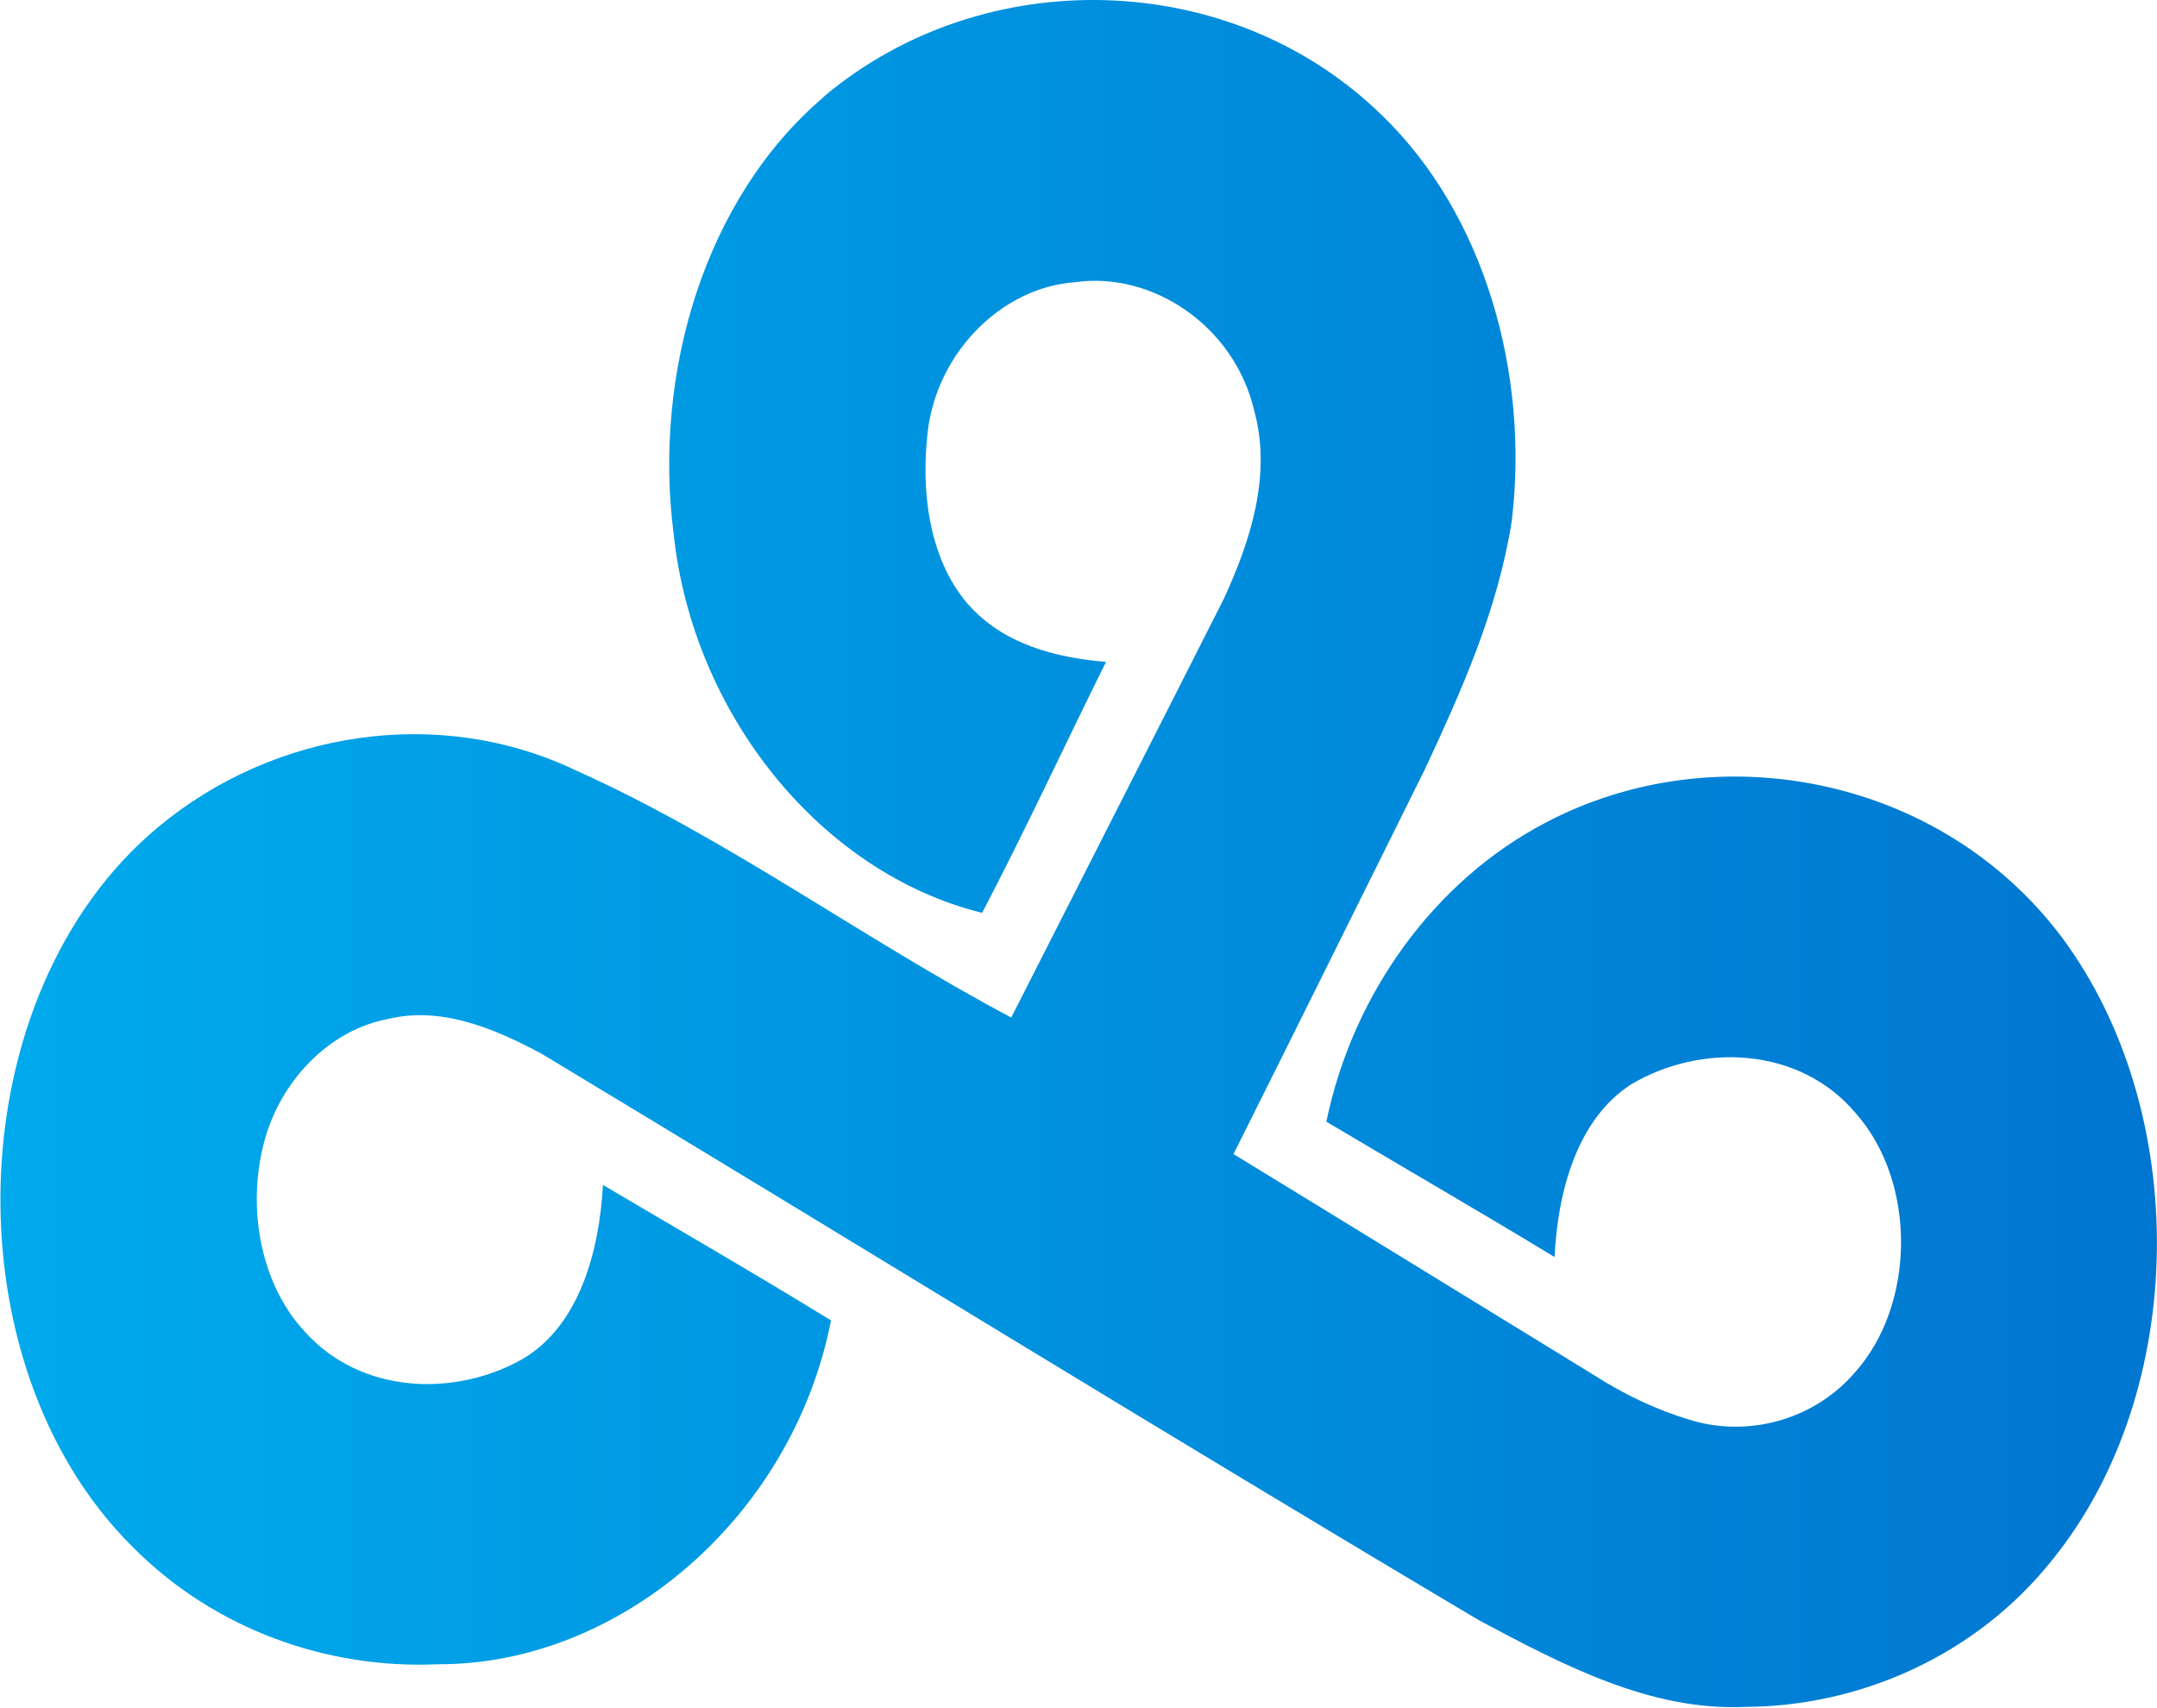
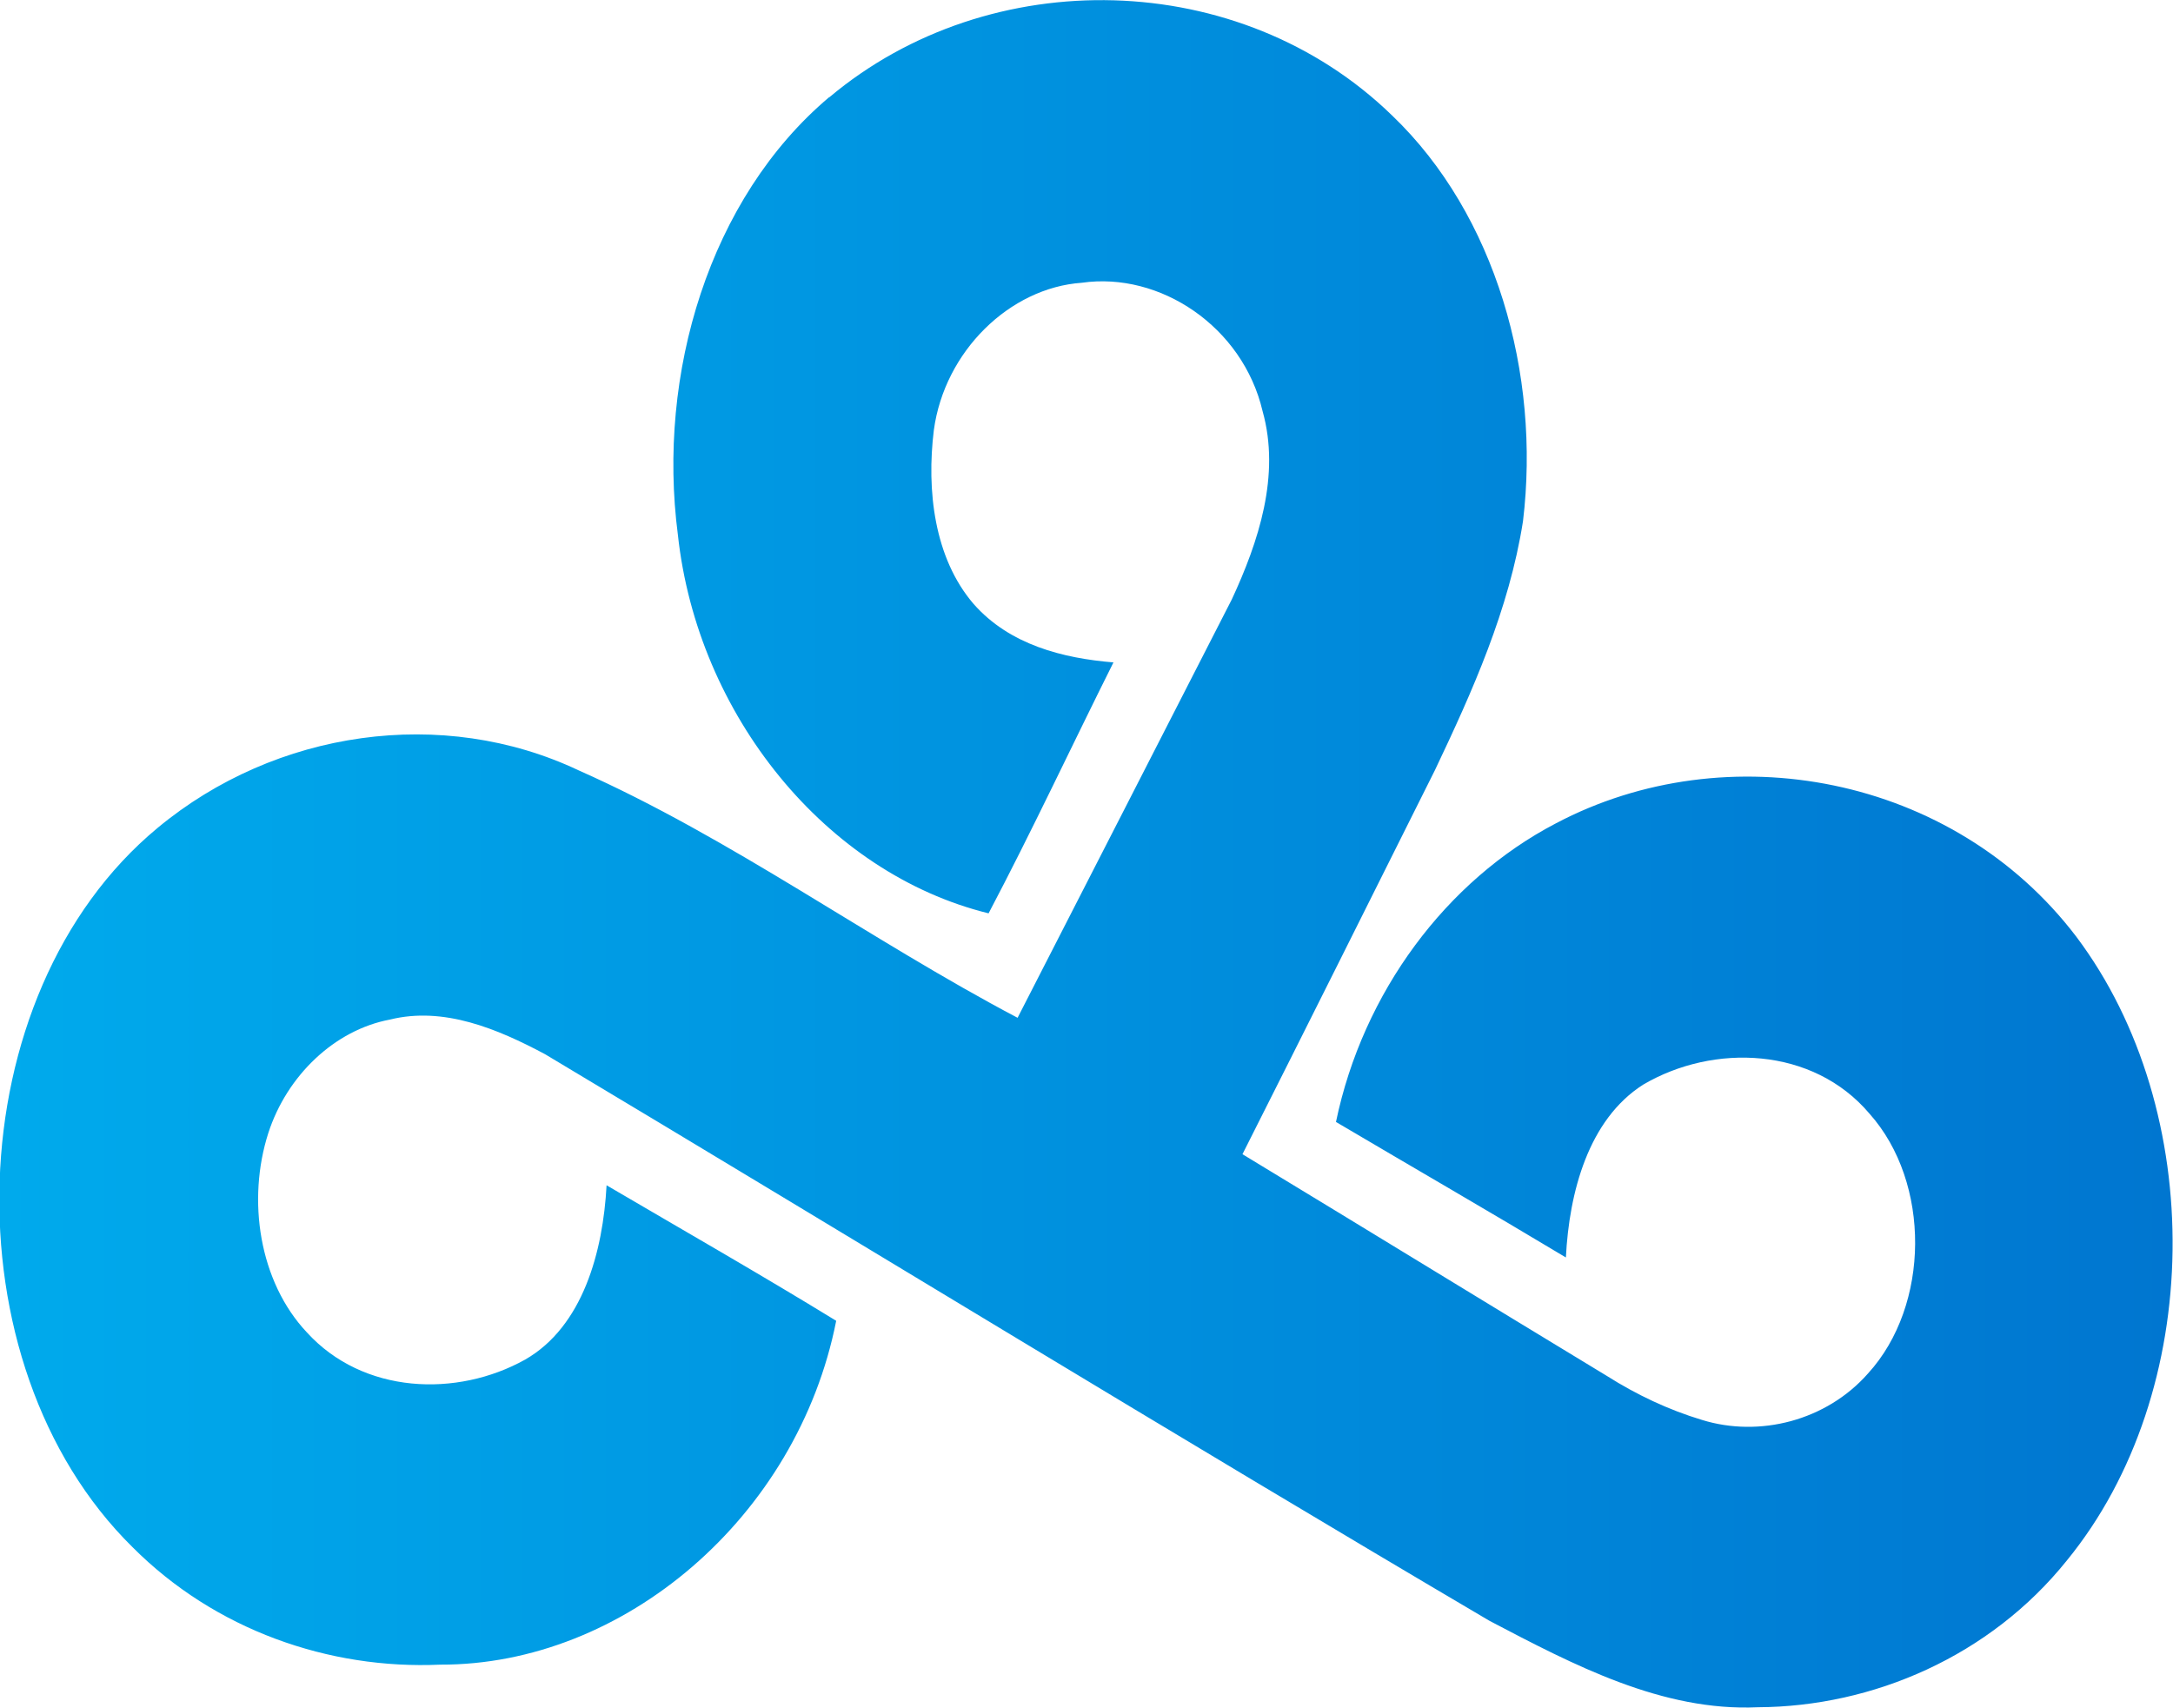
- <svg xmlns="http://www.w3.org/2000/svg" xmlns:xlink="http://www.w3.org/1999/xlink" width="12" height="9.5" viewBox="0 0 12.588 9.966" id="svg2" version="1.1">
+ <svg xmlns="http://www.w3.org/2000/svg" xmlns:xlink="http://www.w3.org/1999/xlink" width="7" height="5.5" viewBox="0 0 7.343 5.77" id="svg2" version="1.1">
  <defs id="defs4">
    <linearGradient id="0">
      <stop id="stop3450" stop-color="#00aaec" />
      <stop id="stop3452" offset="1" stop-color="#0076d0" />
    </linearGradient>
-     <linearGradient gradientUnits="userSpaceOnUse" x2="641.65" x1="255.67" id="1" xlink:href="#0" gradientTransform="matrix(0.0326149,0,0,0.03590365,-84.32438,730.344)" />
+     <linearGradient gradientUnits="userSpaceOnUse" x2="641.65" x1="255.67" id="1" xlink:href="#0" gradientTransform="matrix(0.01902537,0,0,0.02078631,-80.84987,735.6014)" />
    <linearGradient gradientUnits="userSpaceOnUse" x2="861.7" x1="725.2" id="2" xlink:href="#0" gradientTransform="matrix(0.4997037,0,0,0.4997037,-203.7468,569.0494)" />
  </defs>
-   <g id="layer1" transform="translate(75.98555,-732.8643)">
-     <path style="fill:url(#1);stroke:none;stroke-width:0.034" d="m -71.181,733.431 c 0.931,-0.788 2.379,-0.756 3.261,0.107 0.6,0.579 0.86,1.509 0.757,2.368 -0.081,0.517 -0.294,0.993 -0.51,1.455 -0.371,0.747 -0.741,1.495 -1.114,2.24 0.704,0.43 1.406,0.863 2.11,1.294 0.173,0.111 0.359,0.199 0.552,0.257 0.333,0.104 0.719,0.006 0.961,-0.272 0.36,-0.398 0.365,-1.114 0.009,-1.517 -0.328,-0.391 -0.904,-0.411 -1.311,-0.169 -0.317,0.204 -0.429,0.628 -0.447,1.008 -0.442,-0.268 -0.888,-0.526 -1.332,-0.79 0.156,-0.756 0.639,-1.409 1.273,-1.742 0.989,-0.526 2.303,-0.283 3.016,0.661 0.76,1.017 0.746,2.655 -0.054,3.641 -0.445,0.558 -1.122,0.853 -1.789,0.856 -0.554,0.026 -1.068,-0.246 -1.554,-0.505 -1.831,-1.087 -3.646,-2.207 -5.471,-3.307 -0.276,-0.148 -0.588,-0.28 -0.899,-0.203 -0.321,0.06 -0.596,0.327 -0.705,0.662 -0.125,0.392 -0.053,0.87 0.223,1.165 0.326,0.361 0.87,0.382 1.266,0.159 0.334,-0.194 0.451,-0.63 0.472,-1.018 0.444,0.263 0.891,0.52 1.331,0.791 -0.224,1.147 -1.233,2.011 -2.293,2.007 -0.644,0.03 -1.305,-0.202 -1.783,-0.685 -1.081,-1.072 -1.02,-3.226 0.146,-4.199 0.683,-0.571 1.65,-0.712 2.44,-0.334 0.885,0.396 1.683,0.988 2.542,1.443 0.413,-0.814 0.828,-1.628 1.24,-2.443 0.154,-0.334 0.282,-0.723 0.178,-1.099 -0.115,-0.495 -0.595,-0.816 -1.048,-0.75 -0.419,0.03 -0.796,0.4 -0.856,0.86 -0.043,0.35 0.002,0.746 0.229,1.014 0.209,0.241 0.52,0.318 0.81,0.342 -0.242,0.488 -0.471,0.983 -0.723,1.465 -0.941,-0.233 -1.687,-1.158 -1.8,-2.209 -0.122,-0.94 0.182,-1.964 0.876,-2.554" id="path3458" />
+   <g id="layer1" transform="translate(75.9856,-737.0604)">
+     <path style="fill:url(#1);stroke:none;stroke-width:0.02" d="m -73.183,737.389 c 0.543,-0.456 1.388,-0.438 1.902,0.062 0.35,0.335 0.502,0.874 0.442,1.371 -0.047,0.299 -0.171,0.575 -0.298,0.842 -0.216,0.432 -0.432,0.865 -0.65,1.297 0.411,0.249 0.82,0.5 1.231,0.749 0.101,0.064 0.209,0.115 0.322,0.149 0.194,0.06 0.42,0.003 0.561,-0.157 0.21,-0.23 0.213,-0.645 0.005,-0.878 -0.191,-0.226 -0.527,-0.238 -0.765,-0.098 -0.185,0.118 -0.25,0.364 -0.261,0.584 -0.258,-0.155 -0.518,-0.305 -0.777,-0.458 0.091,-0.438 0.373,-0.816 0.743,-1.009 0.577,-0.305 1.343,-0.164 1.759,0.383 0.443,0.589 0.435,1.537 -0.032,2.108 -0.259,0.323 -0.654,0.494 -1.044,0.496 -0.323,0.015 -0.623,-0.143 -0.907,-0.292 -1.068,-0.629 -2.127,-1.278 -3.192,-1.915 -0.161,-0.086 -0.343,-0.162 -0.524,-0.117 -0.187,0.035 -0.348,0.189 -0.411,0.383 -0.073,0.227 -0.031,0.503 0.13,0.674 0.19,0.209 0.507,0.221 0.738,0.092 0.195,-0.112 0.263,-0.365 0.275,-0.589 0.259,0.152 0.52,0.301 0.776,0.458 -0.131,0.664 -0.719,1.164 -1.338,1.162 -0.376,0.017 -0.761,-0.117 -1.04,-0.397 -0.631,-0.621 -0.595,-1.868 0.085,-2.431 0.399,-0.331 0.963,-0.412 1.423,-0.194 0.516,0.229 0.982,0.572 1.483,0.836 0.241,-0.471 0.483,-0.942 0.724,-1.414 0.09,-0.194 0.165,-0.419 0.104,-0.636 -0.067,-0.286 -0.347,-0.472 -0.611,-0.434 -0.244,0.017 -0.464,0.232 -0.5,0.498 -0.025,0.203 9.1e-4,0.432 0.134,0.587 0.122,0.139 0.303,0.184 0.473,0.198 -0.141,0.282 -0.275,0.569 -0.422,0.848 -0.549,-0.135 -0.984,-0.67 -1.05,-1.279 -0.071,-0.544 0.106,-1.137 0.511,-1.479" id="path3458" />
  </g>
</svg>
